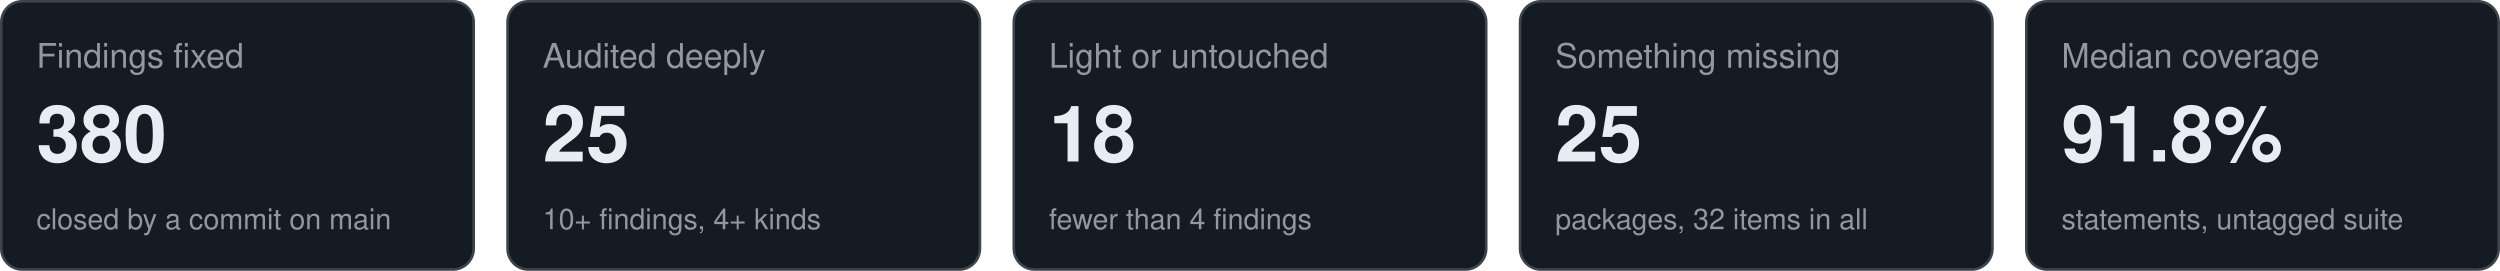
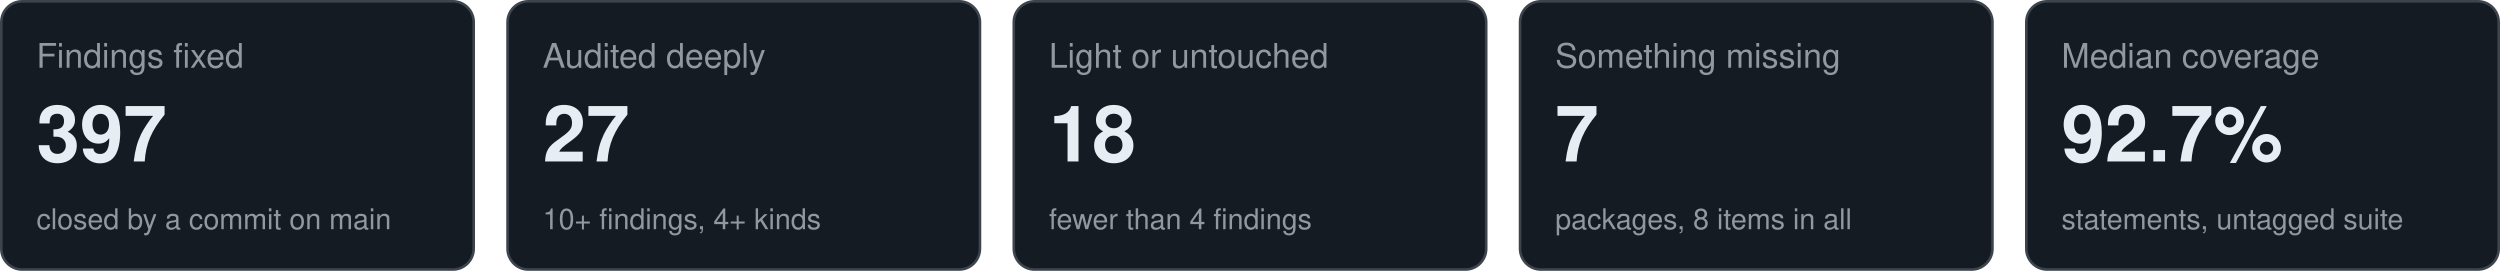
- <svg xmlns="http://www.w3.org/2000/svg" width="960" height="104" viewBox="0 0 960 104" role="img" aria-label="Audit summary: Findings fixed 380; Audited deeply 25; Light or untouched 18; Something missing 25; Median coverage 91.8%">
+ <svg xmlns="http://www.w3.org/2000/svg" width="960" height="104" viewBox="0 0 960 104" role="img" aria-label="Audit summary: Findings fixed 397; Audited deeply 27; Light or untouched 18; Something missing 7; Median coverage 92.7%">
  <rect x="0.5" y="0.5" width="181.4" height="103" rx="8" fill="#151b23" stroke="#3d444d" />
  <text x="14" y="26" font-family="-apple-system, BlinkMacSystemFont, 'Segoe UI', Helvetica, Arial, sans-serif" font-size="13" fill="#9198a1" text-anchor="start">Findings fixed</text>
-   <text x="14" y="62" font-family="-apple-system, BlinkMacSystemFont, 'Segoe UI', Helvetica, Arial, sans-serif" font-size="30" fill="#e6edf3" text-anchor="start" font-weight="600">380</text>
+   <text x="14" y="62" font-family="-apple-system, BlinkMacSystemFont, 'Segoe UI', Helvetica, Arial, sans-serif" font-size="30" fill="#e6edf3" text-anchor="start" font-weight="600">397</text>
  <text x="14" y="88" font-family="-apple-system, BlinkMacSystemFont, 'Segoe UI', Helvetica, Arial, sans-serif" font-size="11" fill="#9198a1" text-anchor="start">closed by a commit on main</text>
  <rect x="194.9" y="0.5" width="181.4" height="103" rx="8" fill="#151b23" stroke="#3d444d" />
  <text x="208.4" y="26" font-family="-apple-system, BlinkMacSystemFont, 'Segoe UI', Helvetica, Arial, sans-serif" font-size="13" fill="#9198a1" text-anchor="start">Audited deeply</text>
-   <text x="208.4" y="62" font-family="-apple-system, BlinkMacSystemFont, 'Segoe UI', Helvetica, Arial, sans-serif" font-size="30" fill="#e6edf3" text-anchor="start" font-weight="600">25</text>
+   <text x="208.4" y="62" font-family="-apple-system, BlinkMacSystemFont, 'Segoe UI', Helvetica, Arial, sans-serif" font-size="30" fill="#e6edf3" text-anchor="start" font-weight="600">27</text>
  <text x="208.4" y="88" font-family="-apple-system, BlinkMacSystemFont, 'Segoe UI', Helvetica, Arial, sans-serif" font-size="11" fill="#9198a1" text-anchor="start">10+ findings, 4+ kinds</text>
  <rect x="389.3" y="0.5" width="181.4" height="103" rx="8" fill="#151b23" stroke="#3d444d" />
  <text x="402.8" y="26" font-family="-apple-system, BlinkMacSystemFont, 'Segoe UI', Helvetica, Arial, sans-serif" font-size="13" fill="#9198a1" text-anchor="start">Light or untouched</text>
  <text x="402.8" y="62" font-family="-apple-system, BlinkMacSystemFont, 'Segoe UI', Helvetica, Arial, sans-serif" font-size="30" fill="#e6edf3" text-anchor="start" font-weight="600">18</text>
  <text x="402.8" y="88" font-family="-apple-system, BlinkMacSystemFont, 'Segoe UI', Helvetica, Arial, sans-serif" font-size="11" fill="#9198a1" text-anchor="start">fewer than 4 findings</text>
  <rect x="583.7" y="0.5" width="181.4" height="103" rx="8" fill="#151b23" stroke="#3d444d" />
  <text x="597.2" y="26" font-family="-apple-system, BlinkMacSystemFont, 'Segoe UI', Helvetica, Arial, sans-serif" font-size="13" fill="#9198a1" text-anchor="start">Something missing</text>
-   <text x="597.2" y="62" font-family="-apple-system, BlinkMacSystemFont, 'Segoe UI', Helvetica, Arial, sans-serif" font-size="30" fill="#e6edf3" text-anchor="start" font-weight="600">25</text>
-   <text x="597.2" y="88" font-family="-apple-system, BlinkMacSystemFont, 'Segoe UI', Helvetica, Arial, sans-serif" font-size="11" fill="#9198a1" text-anchor="start">packages, 32 items in all</text>
+   <text x="597.2" y="62" font-family="-apple-system, BlinkMacSystemFont, 'Segoe UI', Helvetica, Arial, sans-serif" font-size="30" fill="#e6edf3" text-anchor="start" font-weight="600">7</text>
+   <text x="597.2" y="88" font-family="-apple-system, BlinkMacSystemFont, 'Segoe UI', Helvetica, Arial, sans-serif" font-size="11" fill="#9198a1" text-anchor="start">packages, 8 items in all</text>
  <rect x="778.1" y="0.5" width="181.4" height="103" rx="8" fill="#151b23" stroke="#3d444d" />
  <text x="791.6" y="26" font-family="-apple-system, BlinkMacSystemFont, 'Segoe UI', Helvetica, Arial, sans-serif" font-size="13" fill="#9198a1" text-anchor="start">Median coverage</text>
-   <text x="791.6" y="62" font-family="-apple-system, BlinkMacSystemFont, 'Segoe UI', Helvetica, Arial, sans-serif" font-size="30" fill="#e6edf3" text-anchor="start" font-weight="600">91.8%</text>
+   <text x="791.6" y="62" font-family="-apple-system, BlinkMacSystemFont, 'Segoe UI', Helvetica, Arial, sans-serif" font-size="30" fill="#e6edf3" text-anchor="start" font-weight="600">92.7%</text>
  <text x="791.6" y="88" font-family="-apple-system, BlinkMacSystemFont, 'Segoe UI', Helvetica, Arial, sans-serif" font-size="11" fill="#9198a1" text-anchor="start">statements, untagged suite</text>
</svg>
